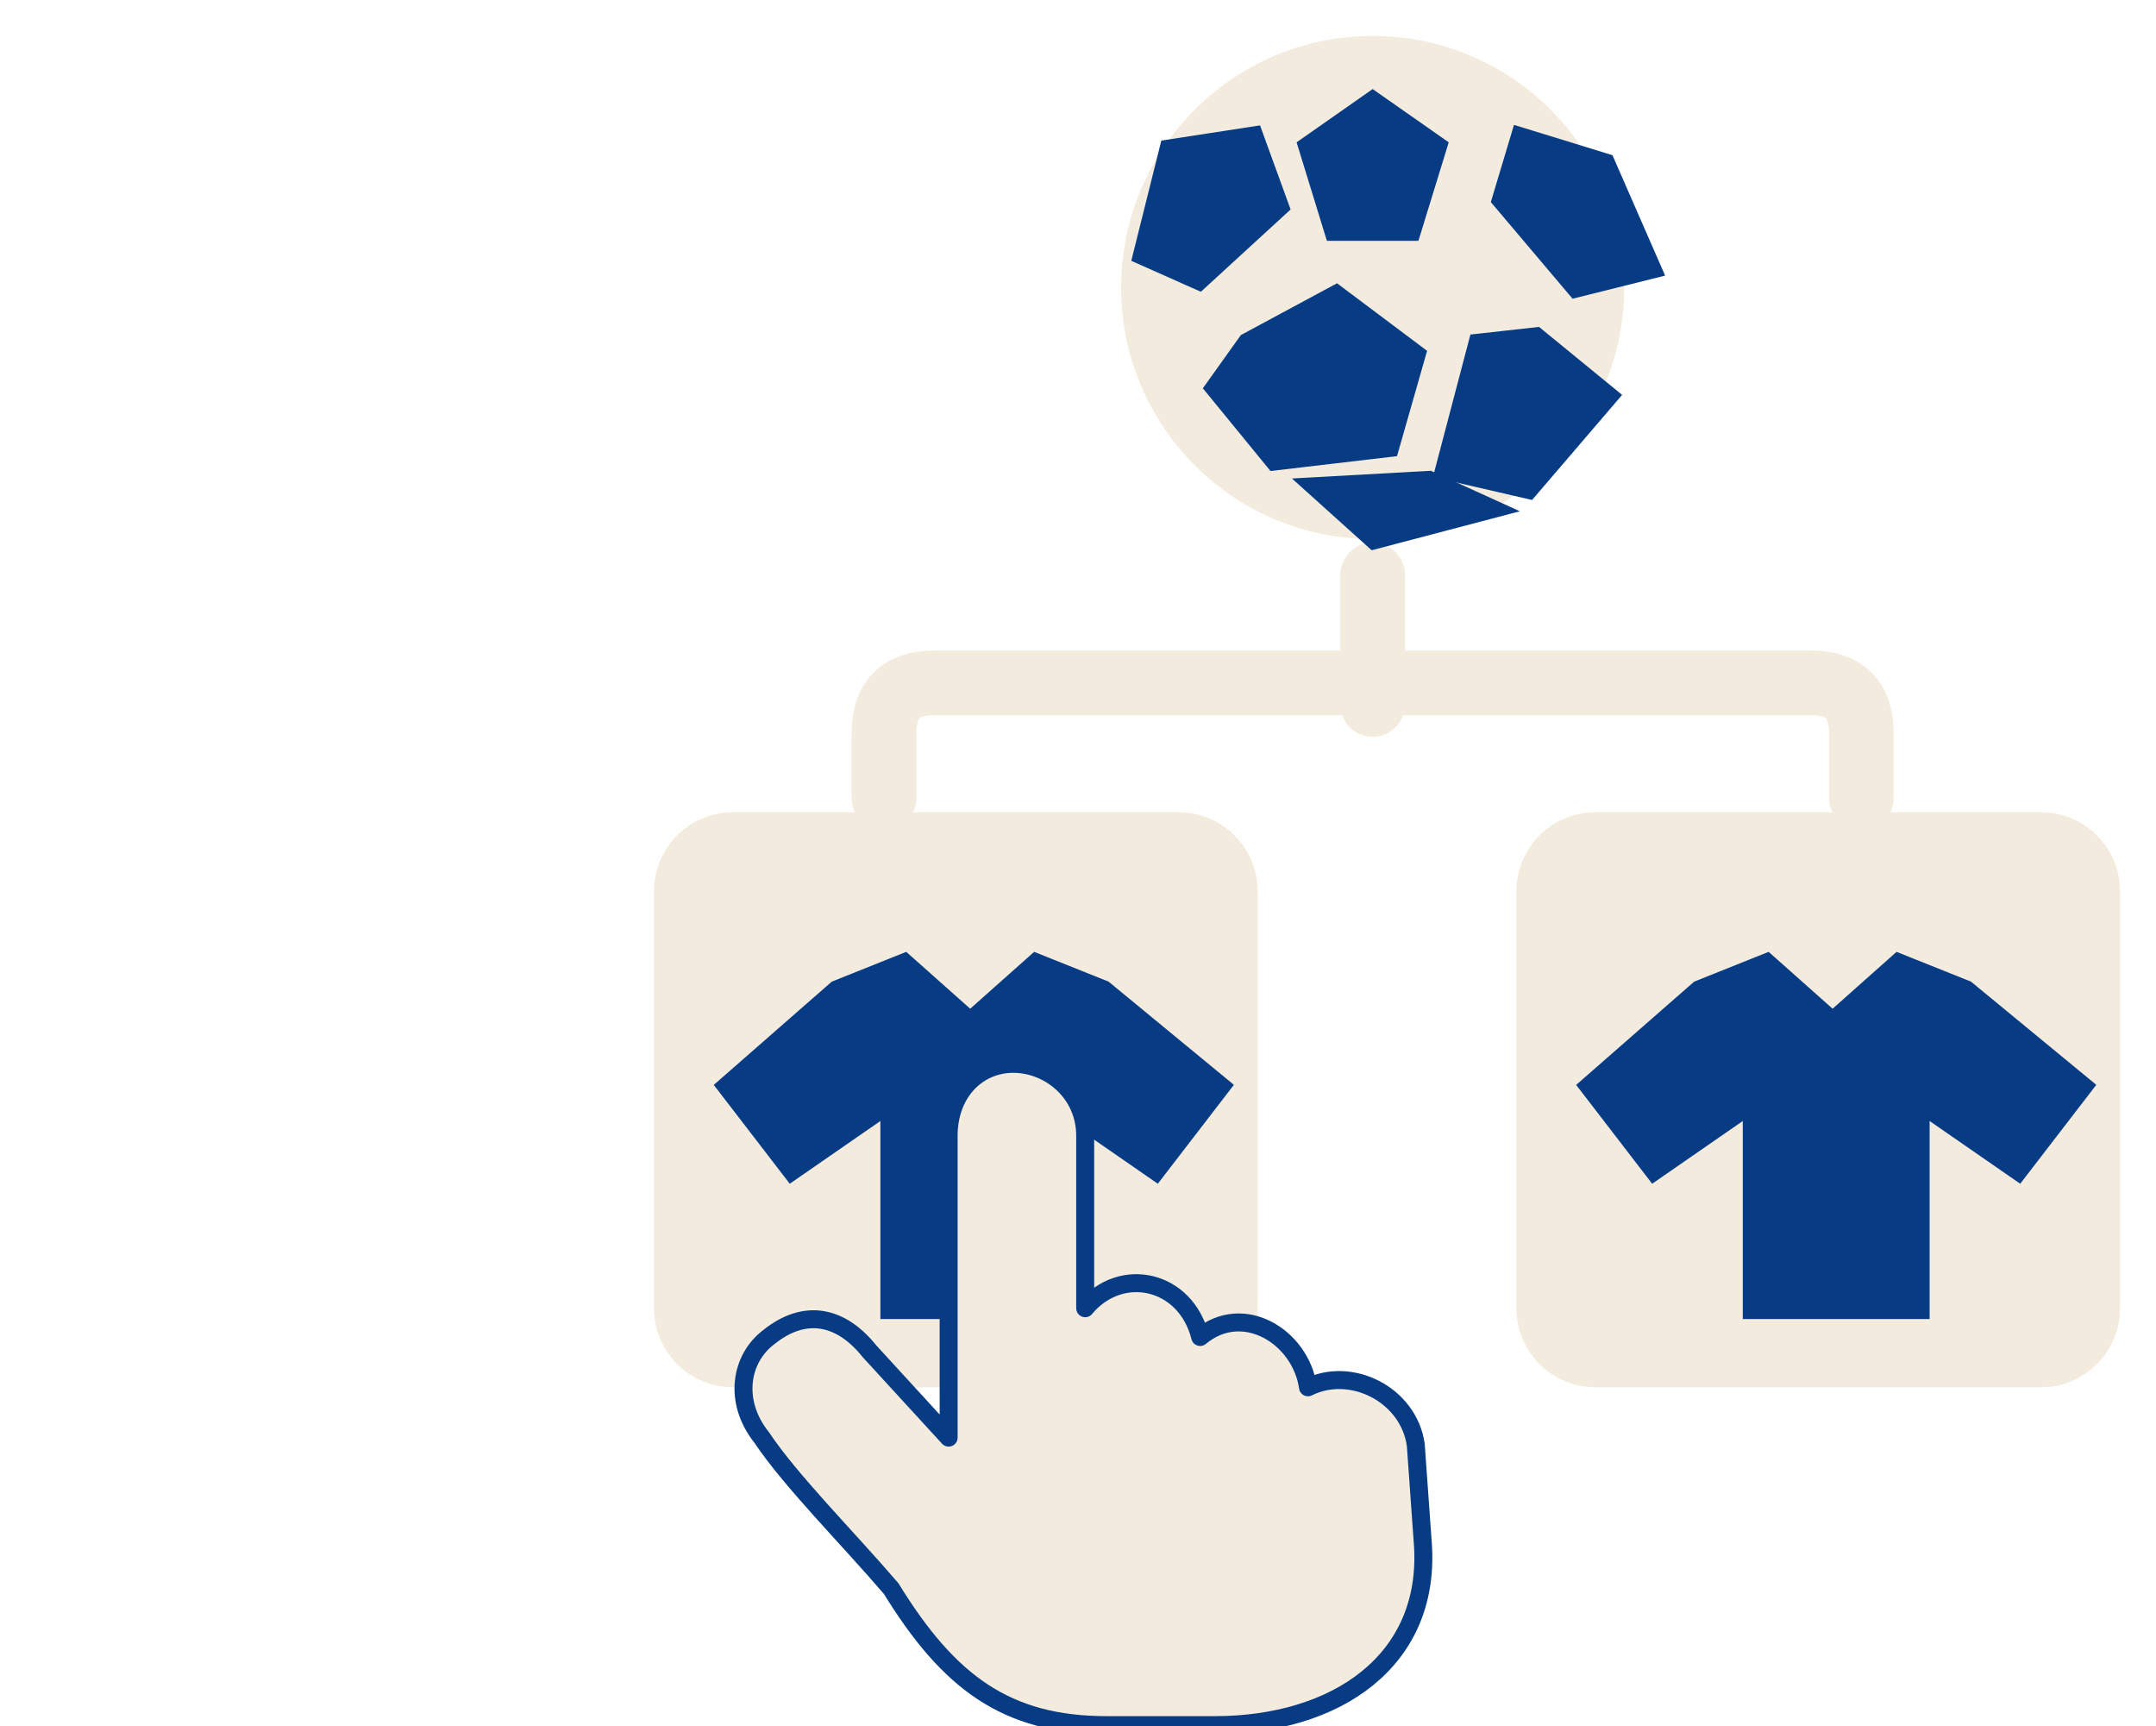
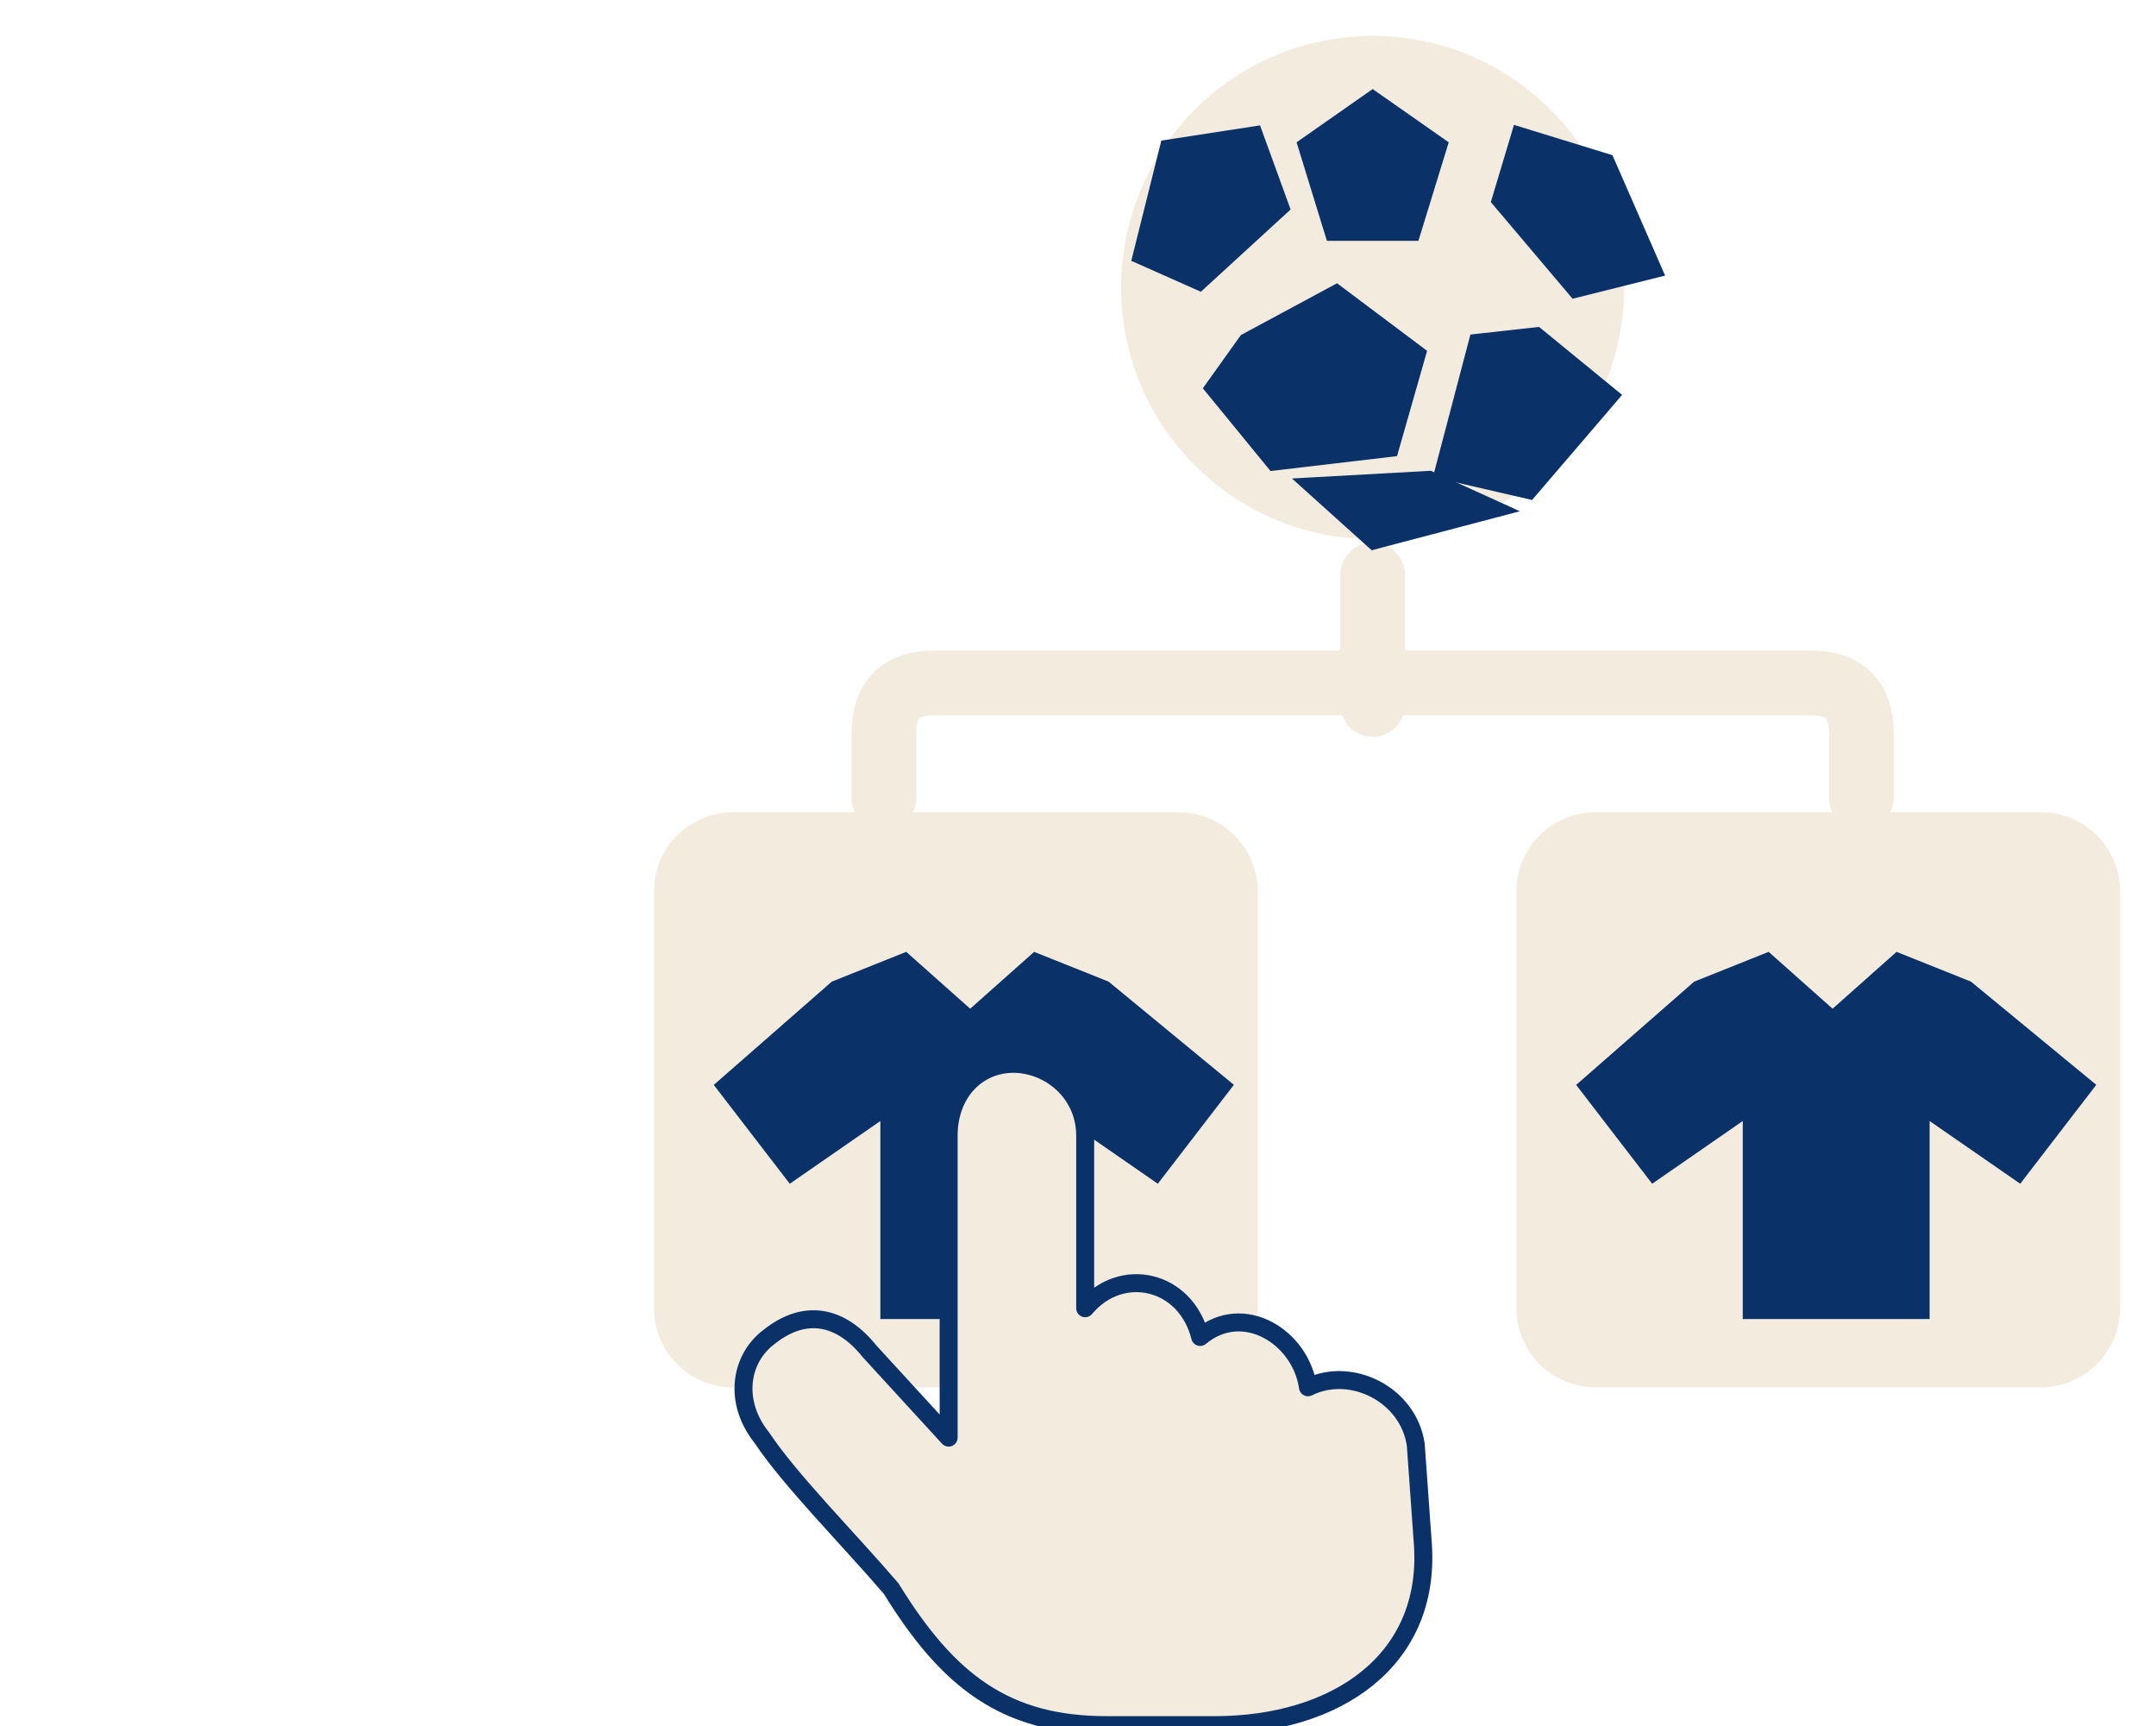
<svg xmlns="http://www.w3.org/2000/svg" viewBox="0 0 300 240" role="img" aria-labelledby="title">
  <g fill="#F3EBDD">
    <circle cx="191" cy="40" r="35" />
    <path d="M191 80v18M123 111v-9q0-7 7-7h122q7 0 7 7v9" fill="none" stroke="#F3EBDD" stroke-width="9" stroke-linecap="round" stroke-linejoin="round" />
    <rect x="91" y="113" width="84" height="80" rx="11" />
    <rect x="211" y="113" width="84" height="80" rx="11" />
  </g>
-   <g fill="#073B83" stroke="#073B83">
+   <g fill="#0A3268" stroke="#0A3268">
    <path d="M181 20l10-7 10 7-4 13h-12z" />
    <path d="M162 20l13-2 4 11-12 11-9-4z" />
    <path d="M211 18l13 4 7 16-12 3-11-13z" />
    <path d="M173 47l13-7 12 9-4 14-17 2-9-11z" />
    <path d="M205 47l9-1 11 9-12 14-13-3z" />
    <path d="M191 76l-10-9 18-1 11 5z" />
    <path d="M116 137l-16 14 10 13 13-9v28h25v-28l13 9 10-13-17-14-10-4-9 8-9-8z" />
    <path d="M236 137l-16 14 10 13 13-9v28h25v-28l13 9 10-13-17-14-10-4-9 8-9-8z" />
  </g>
-   <path d="M124 221c-6-7-14-15-18-21-4-5-3-11 1-14 5-4 10-3 14 2l11 12v-42c0-6 4-10 9-10s10 4 10 10v24c5-6 14-4 16 4 6-5 14 0 15 7 6-3 14 1 15 8l1 14c1 16-12 25-29 25h-15c-14 0-22-6-30-19z" fill="#F3EBDD" stroke="#073B83" stroke-width="2.5" stroke-linejoin="round" />
+   <path d="M124 221c-6-7-14-15-18-21-4-5-3-11 1-14 5-4 10-3 14 2l11 12v-42c0-6 4-10 9-10s10 4 10 10v24c5-6 14-4 16 4 6-5 14 0 15 7 6-3 14 1 15 8l1 14c1 16-12 25-29 25h-15c-14 0-22-6-30-19z" fill="#F3EBDD" stroke="#0A3268" stroke-width="2.5" stroke-linejoin="round" />
</svg>
